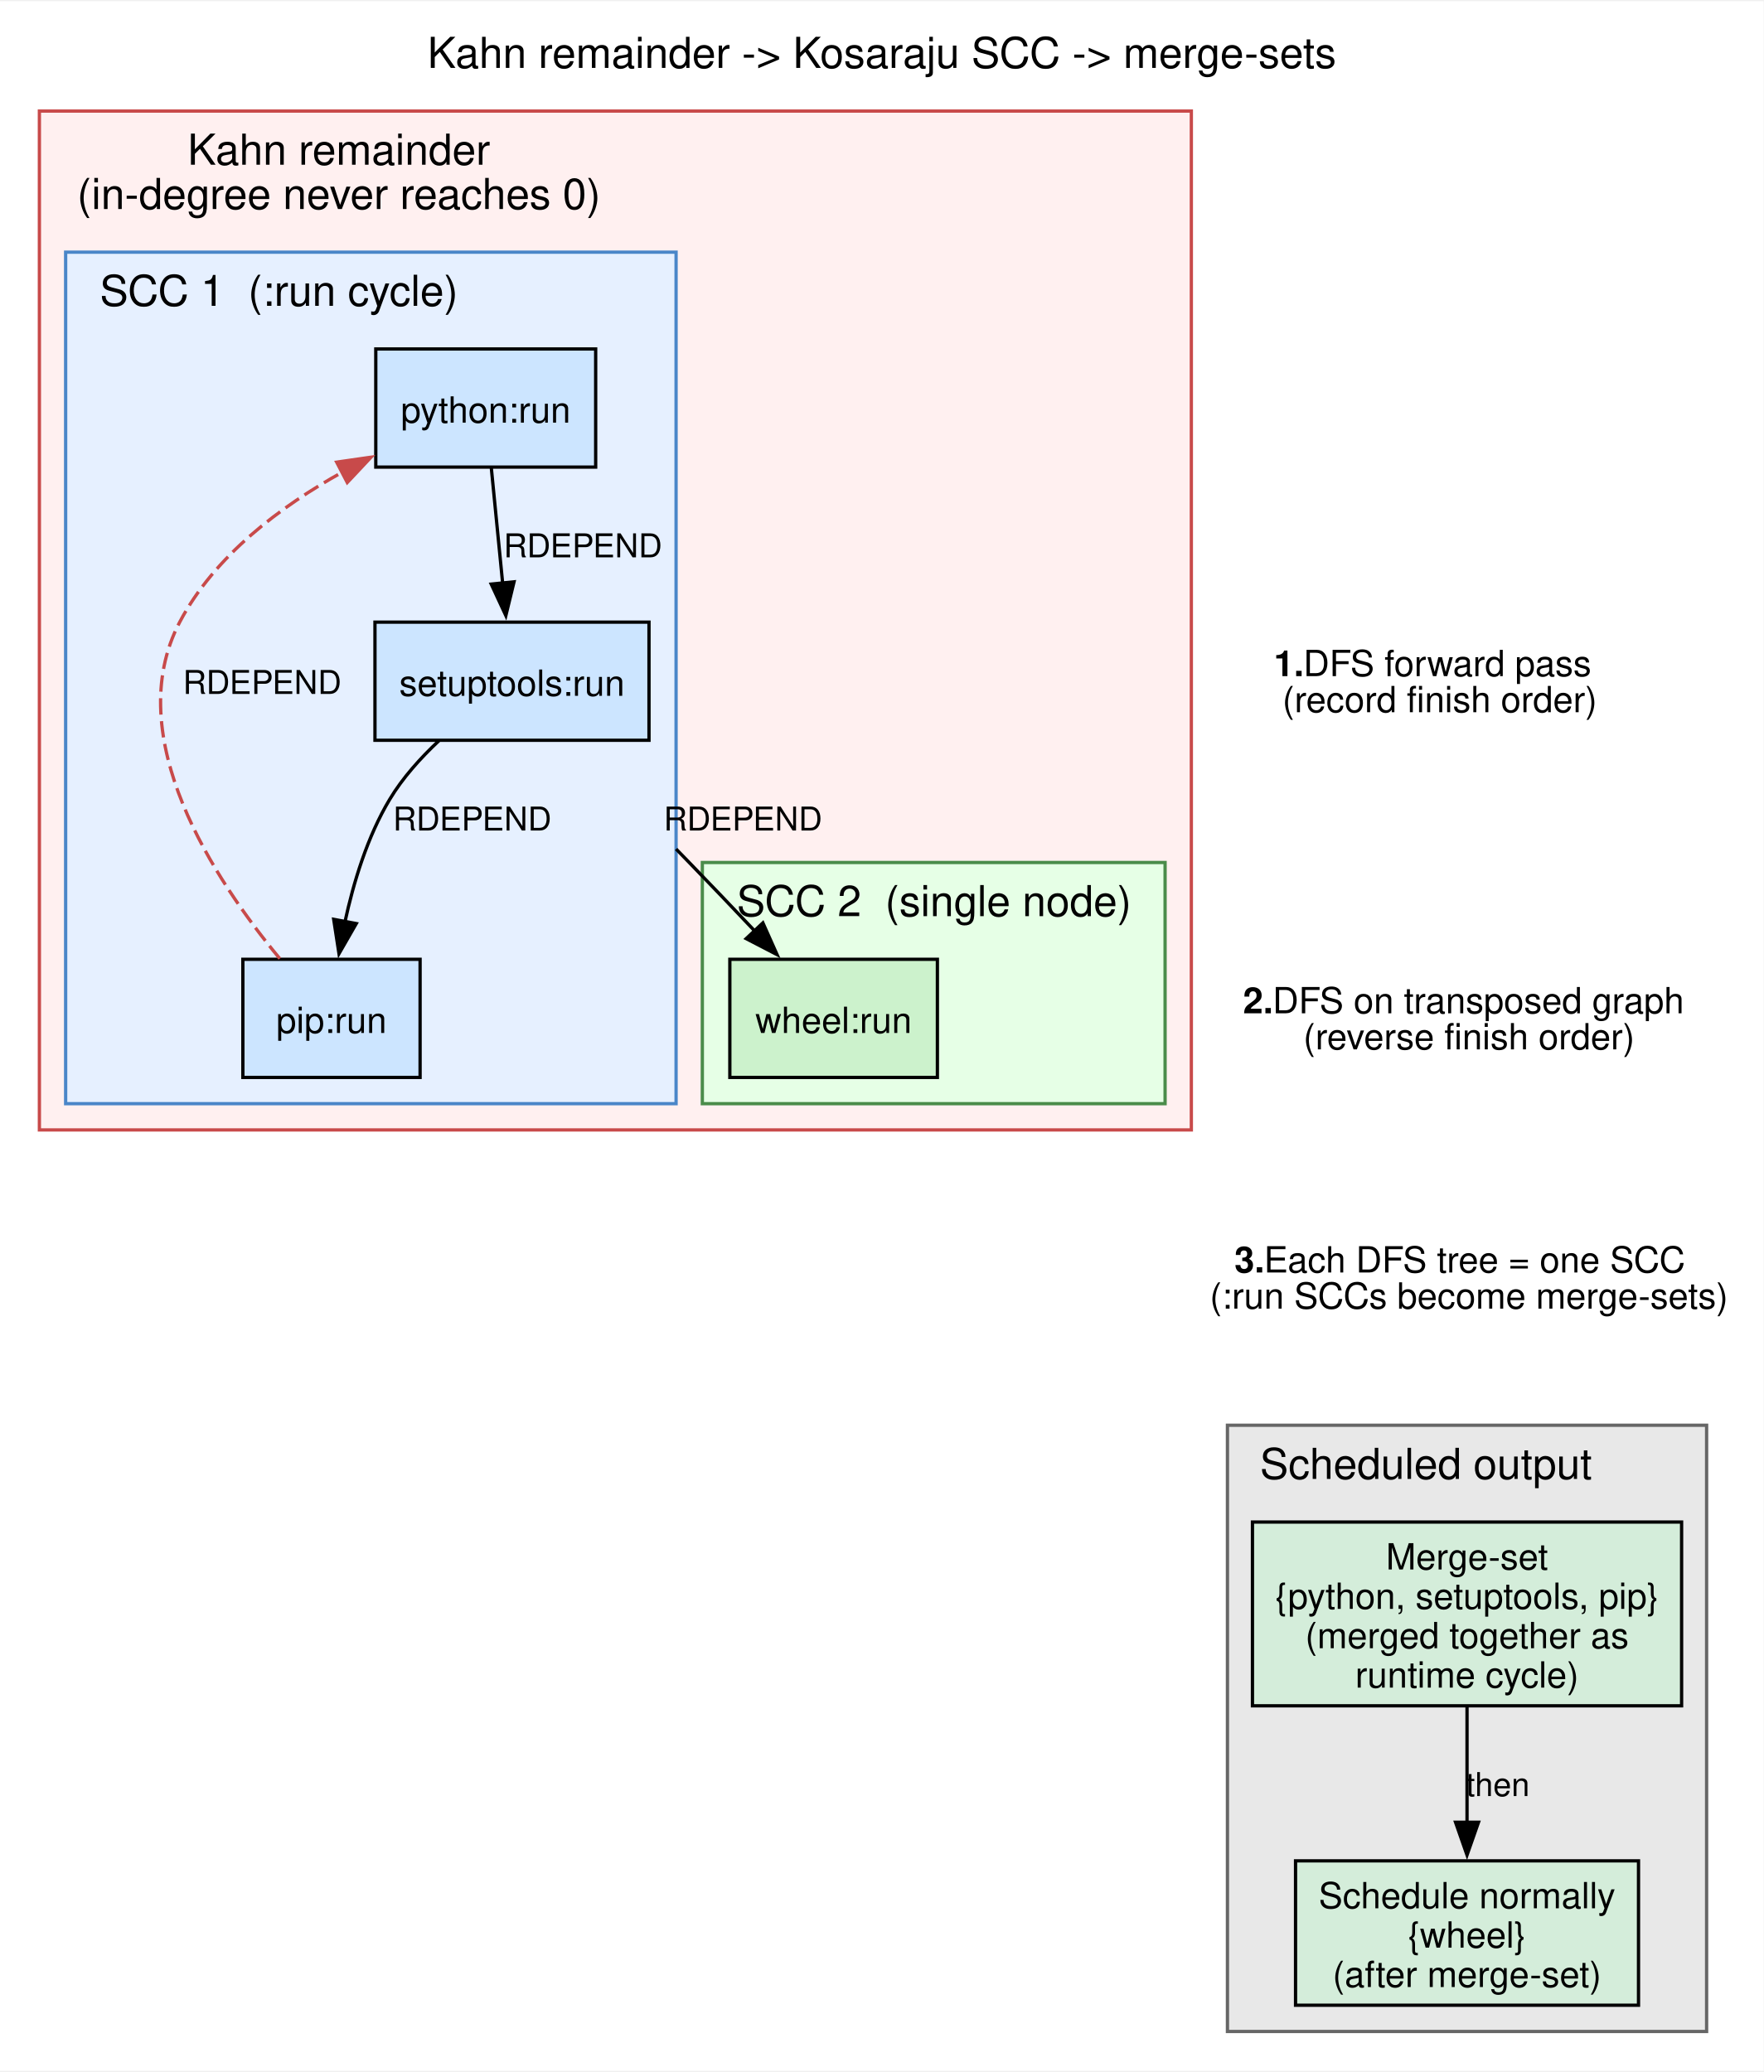
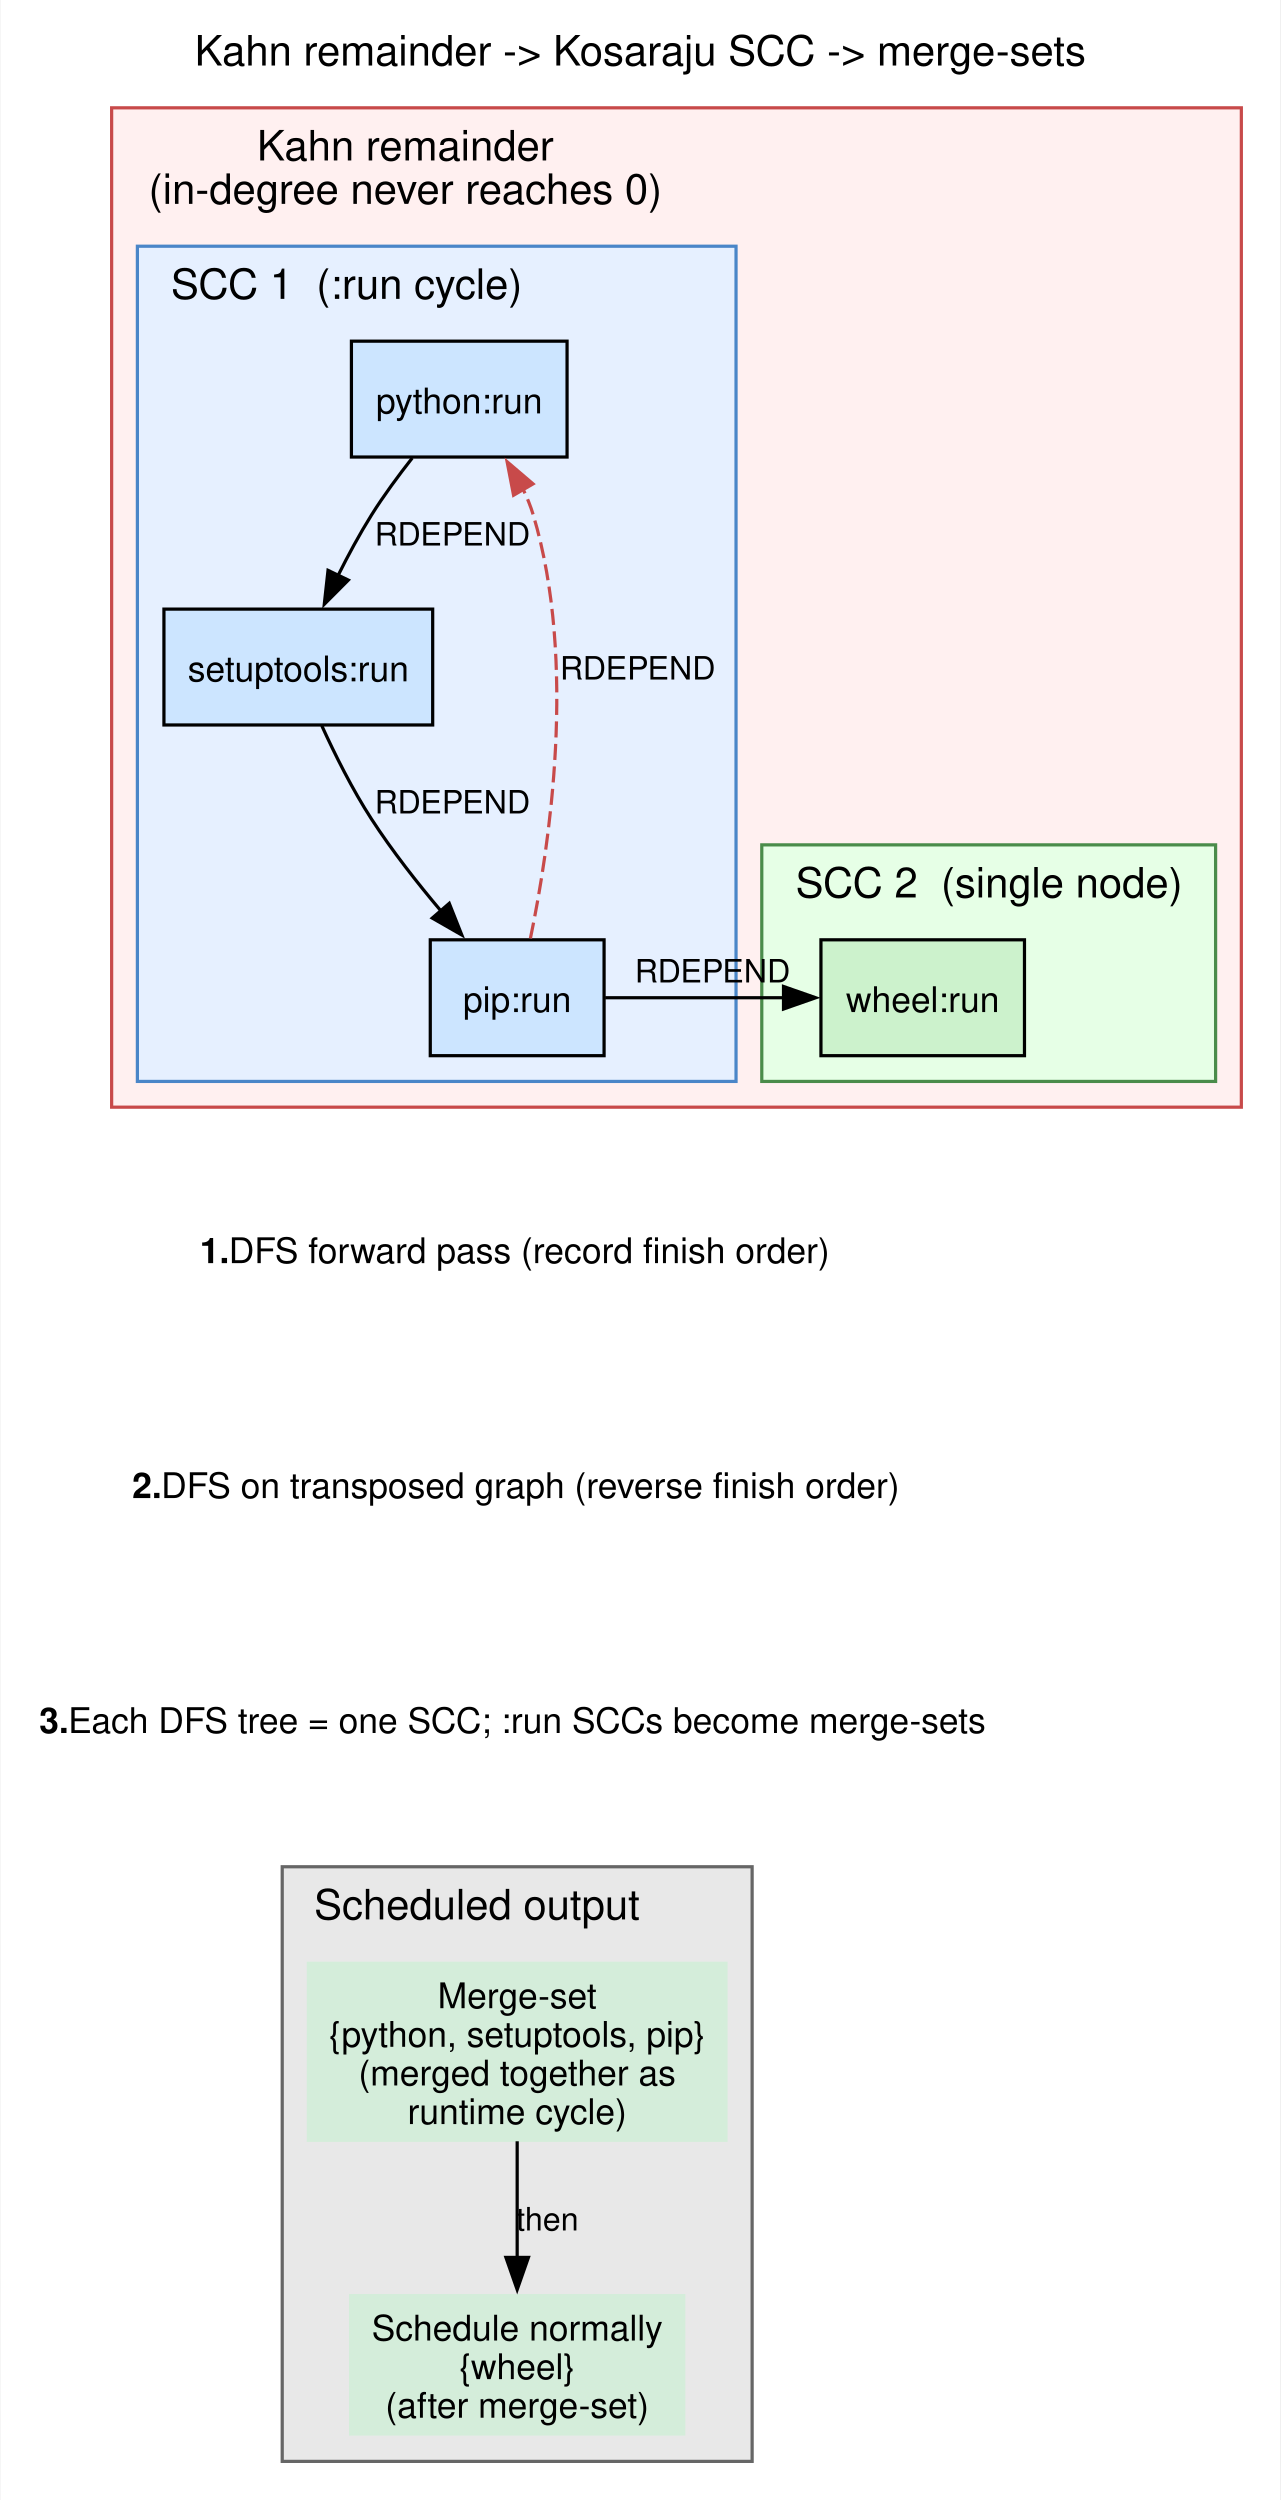
- <svg xmlns="http://www.w3.org/2000/svg" width="537pt" height="631pt" viewBox="0.00 0.00 537.38 630.75">
-   <g id="graph0" class="graph" transform="scale(1 1) rotate(0) translate(4 626.75)">
-     <polygon fill="white" stroke="none" points="-4,4 -4,-626.75 533.38,-626.75 533.38,4 -4,4" />
-     <text text-anchor="middle" x="264.69" y="-606.4" font-family="Helvetica,sans-Serif" font-size="13.00">Kahn remainder -&gt; Kosaraju SCC -&gt; merge-sets</text>
+ <svg xmlns="http://www.w3.org/2000/svg" width="398pt" height="777pt" viewBox="0.00 0.00 397.50 776.75">
+   <g id="graph0" class="graph" transform="scale(1 1) rotate(0) translate(4 772.75)">
+     <polygon fill="white" stroke="none" points="-4,4 -4,-772.75 393.5,-772.75 393.5,4 -4,4" />
+     <text text-anchor="middle" x="194.75" y="-752.4" font-family="Helvetica,sans-Serif" font-size="13.00">Kahn remainder -&gt; Kosaraju SCC -&gt; merge-sets</text>
    <g id="clust1" class="cluster">
-       <polygon fill="#fff0f0" stroke="#c84a4a" points="8,-282.75 8,-593.25 359,-593.25 359,-282.75 8,-282.75" />
-       <text text-anchor="middle" x="99.25" y="-576.9" font-family="Helvetica,sans-Serif" font-size="13.00">Kahn remainder</text>
-       <text text-anchor="middle" x="99.25" y="-563.4" font-family="Helvetica,sans-Serif" font-size="13.00">(in-degree never reaches 0)</text>
+       <polygon fill="#fff0f0" stroke="#c84a4a" points="30.5,-428.75 30.5,-739.25 381.5,-739.25 381.5,-428.75 30.5,-428.75" />
+       <text text-anchor="middle" x="121.75" y="-722.9" font-family="Helvetica,sans-Serif" font-size="13.00">Kahn remainder</text>
+       <text text-anchor="middle" x="121.75" y="-709.4" font-family="Helvetica,sans-Serif" font-size="13.00">(in-degree never reaches 0)</text>
    </g>
    <g id="clust2" class="cluster">
-       <polygon fill="#e6f0ff" stroke="#4a86c8" points="16,-290.75 16,-550.25 202,-550.25 202,-290.75 16,-290.75" />
-       <text text-anchor="middle" x="81" y="-533.9" font-family="Helvetica,sans-Serif" font-size="13.00">SCC 1  (:run cycle)</text>
+       <polygon fill="#e6f0ff" stroke="#4a86c8" points="38.5,-436.75 38.5,-696.25 224.5,-696.25 224.5,-436.75 38.5,-436.75" />
+       <text text-anchor="middle" x="103.5" y="-679.9" font-family="Helvetica,sans-Serif" font-size="13.00">SCC 1  (:run cycle)</text>
    </g>
    <g id="clust3" class="cluster">
-       <polygon fill="#e6ffe6" stroke="#4a8c4a" points="210,-290.75 210,-364.25 351,-364.25 351,-290.75 210,-290.75" />
-       <text text-anchor="middle" x="280.62" y="-347.9" font-family="Helvetica,sans-Serif" font-size="13.00">SCC 2  (single node)</text>
+       <polygon fill="#e6ffe6" stroke="#4a8c4a" points="232.5,-436.75 232.5,-510.25 373.5,-510.25 373.5,-436.75 232.5,-436.75" />
+       <text text-anchor="middle" x="303.12" y="-493.9" font-family="Helvetica,sans-Serif" font-size="13.00">SCC 2  (single node)</text>
    </g>
-     <g id="clust4" class="cluster">
-       <polygon fill="#e8e8e8" stroke="#666666" points="370,-8 370,-192.75 516,-192.75 516,-8 370,-8" />
-       <text text-anchor="middle" x="430.5" y="-176.4" font-family="Helvetica,sans-Serif" font-size="13.00">Scheduled output</text>
+     <g id="clust5" class="cluster">
+       <polygon fill="#e8e8e8" stroke="#666666" points="83.5,-8 83.5,-192.75 229.5,-192.75 229.5,-8 83.5,-8" />
+       <text text-anchor="middle" x="144" y="-176.4" font-family="Helvetica,sans-Serif" font-size="13.00">Scheduled output</text>
    </g>
    <g id="node1" class="node">
-       <polygon fill="#cce5ff" stroke="black" points="177.5,-520.75 110.5,-520.75 110.5,-484.75 177.5,-484.75 177.5,-520.75" />
-       <text text-anchor="middle" x="144" y="-498.3" font-family="Helvetica,sans-Serif" font-size="11.00">python:run</text>
+       <polygon fill="#cce5ff" stroke="black" points="172,-666.75 105,-666.75 105,-630.75 172,-630.75 172,-666.75" />
+       <text text-anchor="middle" x="138.5" y="-644.3" font-family="Helvetica,sans-Serif" font-size="11.00">python:run</text>
    </g>
    <g id="node2" class="node">
-       <polygon fill="#cce5ff" stroke="black" points="193.75,-437.5 110.25,-437.5 110.25,-401.5 193.75,-401.5 193.75,-437.5" />
-       <text text-anchor="middle" x="152" y="-415.05" font-family="Helvetica,sans-Serif" font-size="11.00">setuptools:run</text>
+       <polygon fill="#cce5ff" stroke="black" points="130.25,-583.5 46.75,-583.5 46.75,-547.5 130.25,-547.5 130.25,-583.5" />
+       <text text-anchor="middle" x="88.5" y="-561.05" font-family="Helvetica,sans-Serif" font-size="11.00">setuptools:run</text>
    </g>
    <g id="edge1" class="edge">
-       <path fill="none" stroke="black" d="M145.7,-484.52C146.71,-474.25 148.02,-460.95 149.18,-449.14" />
-       <polygon fill="black" stroke="black" points="152.63,-449.79 150.13,-439.49 145.67,-449.1 152.63,-449.79" />
-       <text text-anchor="middle" x="173.6" y="-457.25" font-family="Helvetica,sans-Serif" font-size="10.00">RDEPEND</text>
+       <path fill="none" stroke="black" d="M123.91,-630.46C119.59,-624.96 115.01,-618.76 111.25,-612.75 107.54,-606.82 103.97,-600.2 100.81,-593.87" />
+       <polygon fill="black" stroke="black" points="104.04,-592.52 96.57,-585.01 97.73,-595.54 104.04,-592.52" />
+       <text text-anchor="middle" x="136.38" y="-603.25" font-family="Helvetica,sans-Serif" font-size="10.00">RDEPEND</text>
+     </g>
+     <g id="node3" class="node">
+       <polygon fill="#cce5ff" stroke="black" points="183.5,-480.75 129.5,-480.75 129.5,-444.75 183.5,-444.75 183.5,-480.75" />
+       <text text-anchor="middle" x="156.5" y="-458.3" font-family="Helvetica,sans-Serif" font-size="11.00">pip:run</text>
+     </g>
+     <g id="edge2" class="edge">
+       <path fill="none" stroke="black" d="M95.79,-547.28C99.87,-538.34 105.31,-527.41 111.25,-518.25 117.6,-508.45 125.47,-498.41 132.86,-489.67" />
+       <polygon fill="black" stroke="black" points="135.4,-492.08 139.3,-482.24 130.11,-487.5 135.4,-492.08" />
+       <text text-anchor="middle" x="136.38" y="-520" font-family="Helvetica,sans-Serif" font-size="10.00">RDEPEND</text>
+     </g>
+     <g id="edge3" class="edge">
+       <path fill="none" stroke="#c84a4a" stroke-dasharray="5,2" d="M160.61,-481.19C166.5,-509.49 175.22,-566.88 161.5,-612.75 160.68,-615.49 159.57,-618.22 158.27,-620.87" />
+       <polygon fill="#c84a4a" stroke="#c84a4a" points="155.38,-618.88 153.37,-629.29 161.43,-622.41 155.38,-618.88" />
+       <text text-anchor="middle" x="193.94" y="-561.62" font-family="Helvetica,sans-Serif" font-size="10.00">RDEPEND</text>
+     </g>
+     <g id="node4" class="node">
+       <polygon fill="#ccf2cc" stroke="black" points="314.12,-480.75 250.88,-480.75 250.88,-444.75 314.12,-444.75 314.12,-480.75" />
+       <text text-anchor="middle" x="282.5" y="-458.3" font-family="Helvetica,sans-Serif" font-size="11.00">wheel:run</text>
+     </g>
+     <g id="edge4" class="edge">
+       <path fill="none" stroke="black" d="M183.84,-462.75C200.07,-462.75 221,-462.75 239.4,-462.75" />
+       <polygon fill="black" stroke="black" points="239.25,-466.25 249.25,-462.75 239.25,-459.25 239.25,-466.25" />
+       <text text-anchor="middle" x="217.19" y="-467.5" font-family="Helvetica,sans-Serif" font-size="10.00">RDEPEND</text>
+     </g>
+     <g id="node5" class="node">
+       <text text-anchor="start" x="57.88" y="-380.3" font-family="Helvetica,sans-Serif" font-weight="bold" font-size="11.00">1.</text>
+       <text text-anchor="start" x="66.88" y="-380.3" font-family="Helvetica,sans-Serif" font-size="11.00"> DFS forward pass (record finish order)</text>
+     </g>
+     <g id="node6" class="node">
+       <text text-anchor="start" x="36.88" y="-307.3" font-family="Helvetica,sans-Serif" font-weight="bold" font-size="11.00">2.</text>
+       <text text-anchor="start" x="45.88" y="-307.3" font-family="Helvetica,sans-Serif" font-size="11.00"> DFS on transposed graph (reverse finish order)</text>
    </g>
    <g id="node7" class="node">
-       <polygon fill="white" stroke="none" points="491.88,-437.5 376.12,-437.5 376.12,-401.5 491.88,-401.5 491.88,-437.5" />
-       <text text-anchor="start" x="384.12" y="-421.05" font-family="Helvetica,sans-Serif" font-weight="bold" font-size="11.00">1.</text>
-       <text text-anchor="start" x="393.12" y="-421.05" font-family="Helvetica,sans-Serif" font-size="11.00"> DFS forward pass</text>
-       <text text-anchor="start" x="386.75" y="-410.05" font-family="Helvetica,sans-Serif" font-size="11.00">(record finish order)</text>
-     </g>
-     <g id="node3" class="node">
-       <polygon fill="#cce5ff" stroke="black" points="124,-334.75 70,-334.75 70,-298.75 124,-298.75 124,-334.75" />
-       <text text-anchor="middle" x="97" y="-312.3" font-family="Helvetica,sans-Serif" font-size="11.00">pip:run</text>
-     </g>
-     <g id="edge2" class="edge">
-       <path fill="none" stroke="black" d="M129.73,-401.35C124.17,-396.14 118.67,-390.05 114.75,-383.5 107.93,-372.13 103.68,-358.1 101.06,-345.93" />
-       <polygon fill="black" stroke="black" points="104.56,-345.64 99.29,-336.46 97.68,-346.93 104.56,-345.64" />
-       <text text-anchor="middle" x="139.88" y="-374" font-family="Helvetica,sans-Serif" font-size="10.00">RDEPEND</text>
-     </g>
-     <g id="node4" class="node">
-       <polygon fill="#ccf2cc" stroke="black" points="281.62,-334.75 218.38,-334.75 218.38,-298.75 281.62,-298.75 281.62,-334.75" />
-       <text text-anchor="middle" x="250" y="-312.3" font-family="Helvetica,sans-Serif" font-size="11.00">wheel:run</text>
-     </g>
-     <g id="edge4" class="edge">
-       <path fill="none" stroke="black" d="M202,-368.36C203.35,-366.98 204.68,-365.61 206,-364.25 212.53,-357.52 219.54,-350.18 225.99,-343.35" />
-       <polygon fill="black" stroke="black" points="228.45,-345.85 232.77,-336.17 223.36,-341.05 228.45,-345.85" />
-       <text text-anchor="middle" x="222.37" y="-374" font-family="Helvetica,sans-Serif" font-size="10.00">RDEPEND</text>
-     </g>
-     <g id="edge3" class="edge">
-       <path fill="none" stroke="#c84a4a" stroke-dasharray="5,2" d="M81.26,-334.95C61.54,-358.7 32.4,-402.58 50.75,-437.5 61.37,-457.71 81.54,-472.81 100.42,-483.27" />
-       <polygon fill="#c84a4a" stroke="#c84a4a" points="98.58,-486.26 109.06,-487.77 101.81,-480.05 98.58,-486.26" />
-       <text text-anchor="middle" x="75.88" y="-415.62" font-family="Helvetica,sans-Serif" font-size="10.00">RDEPEND</text>
-     </g>
-     <g id="node5" class="node">
-       <polygon fill="#d4edda" stroke="black" points="508.38,-163.25 377.62,-163.25 377.62,-107.25 508.38,-107.25 508.38,-163.25" />
-       <text text-anchor="middle" x="443" y="-148.8" font-family="Helvetica,sans-Serif" font-size="11.00">Merge-set</text>
-       <text text-anchor="middle" x="443" y="-136.8" font-family="Helvetica,sans-Serif" font-size="11.00">{python, setuptools, pip}</text>
-       <text text-anchor="middle" x="443" y="-124.8" font-family="Helvetica,sans-Serif" font-size="11.00">(merged together as</text>
-       <text text-anchor="middle" x="443" y="-112.8" font-family="Helvetica,sans-Serif" font-size="11.00">runtime cycle)</text>
-     </g>
-     <g id="node6" class="node">
-       <polygon fill="#d4edda" stroke="black" points="495.25,-60 390.75,-60 390.75,-16 495.25,-16 495.25,-60" />
-       <text text-anchor="middle" x="443" y="-45.55" font-family="Helvetica,sans-Serif" font-size="11.00">Schedule normally</text>
-       <text text-anchor="middle" x="443" y="-33.55" font-family="Helvetica,sans-Serif" font-size="11.00">{wheel}</text>
-       <text text-anchor="middle" x="443" y="-21.55" font-family="Helvetica,sans-Serif" font-size="11.00">(after merge-set)</text>
-     </g>
-     <g id="edge5" class="edge">
-       <path fill="none" stroke="black" d="M443,-106.96C443,-95.94 443,-83.14 443,-71.63" />
-       <polygon fill="black" stroke="black" points="446.5,-71.76 443,-61.76 439.5,-71.76 446.5,-71.76" />
-       <text text-anchor="middle" x="452.38" y="-79.75" font-family="Helvetica,sans-Serif" font-size="10.00">then</text>
+       <text text-anchor="start" x="8" y="-234.3" font-family="Helvetica,sans-Serif" font-weight="bold" font-size="11.00">3.</text>
+       <text text-anchor="start" x="17" y="-234.3" font-family="Helvetica,sans-Serif" font-size="11.00"> Each DFS tree = one SCC; :run SCCs become merge-sets</text>
    </g>
    <g id="node8" class="node">
-       <polygon fill="white" stroke="none" points="519.25,-334.75 366.75,-334.75 366.75,-298.75 519.25,-298.75 519.25,-334.75" />
-       <text text-anchor="start" x="374.75" y="-318.3" font-family="Helvetica,sans-Serif" font-weight="bold" font-size="11.00">2.</text>
-       <text text-anchor="start" x="383.75" y="-318.3" font-family="Helvetica,sans-Serif" font-size="11.00"> DFS on transposed graph</text>
-       <text text-anchor="start" x="393.12" y="-307.3" font-family="Helvetica,sans-Serif" font-size="11.00">(reverse finish order)</text>
+       <polygon fill="#d4edda" stroke="none" points="221.88,-163.25 91.12,-163.25 91.12,-107.25 221.88,-107.25 221.88,-163.25" />
+       <text text-anchor="middle" x="156.5" y="-148.8" font-family="Helvetica,sans-Serif" font-size="11.00">Merge-set</text>
+       <text text-anchor="middle" x="156.5" y="-136.8" font-family="Helvetica,sans-Serif" font-size="11.00">{python, setuptools, pip}</text>
+       <text text-anchor="middle" x="156.5" y="-124.8" font-family="Helvetica,sans-Serif" font-size="11.00">(merged together as</text>
+       <text text-anchor="middle" x="156.5" y="-112.8" font-family="Helvetica,sans-Serif" font-size="11.00">runtime cycle)</text>
    </g>
    <g id="node9" class="node">
-       <polygon fill="white" stroke="none" points="529.38,-255.75 356.62,-255.75 356.62,-219.75 529.38,-219.75 529.38,-255.75" />
-       <text text-anchor="start" x="372.12" y="-239.3" font-family="Helvetica,sans-Serif" font-weight="bold" font-size="11.00">3.</text>
-       <text text-anchor="start" x="381.12" y="-239.3" font-family="Helvetica,sans-Serif" font-size="11.00"> Each DFS tree = one SCC</text>
-       <text text-anchor="start" x="364.62" y="-228.3" font-family="Helvetica,sans-Serif" font-size="11.00">(:run SCCs become merge-sets)</text>
+       <polygon fill="#d4edda" stroke="none" points="208.75,-60 104.25,-60 104.25,-16 208.75,-16 208.75,-60" />
+       <text text-anchor="middle" x="156.5" y="-45.55" font-family="Helvetica,sans-Serif" font-size="11.00">Schedule normally</text>
+       <text text-anchor="middle" x="156.5" y="-33.55" font-family="Helvetica,sans-Serif" font-size="11.00">{wheel}</text>
+       <text text-anchor="middle" x="156.5" y="-21.55" font-family="Helvetica,sans-Serif" font-size="11.00">(after merge-set)</text>
+     </g>
+     <g id="edge7" class="edge">
+       <path fill="none" stroke="black" d="M156.5,-107.46C156.5,-96.16 156.5,-82.9 156.5,-71.07" />
+       <polygon fill="black" stroke="black" points="160,-71.37 156.5,-61.37 153,-71.37 160,-71.37" />
+       <text text-anchor="middle" x="165.88" y="-79.75" font-family="Helvetica,sans-Serif" font-size="10.00">then</text>
    </g>
  </g>
</svg>
